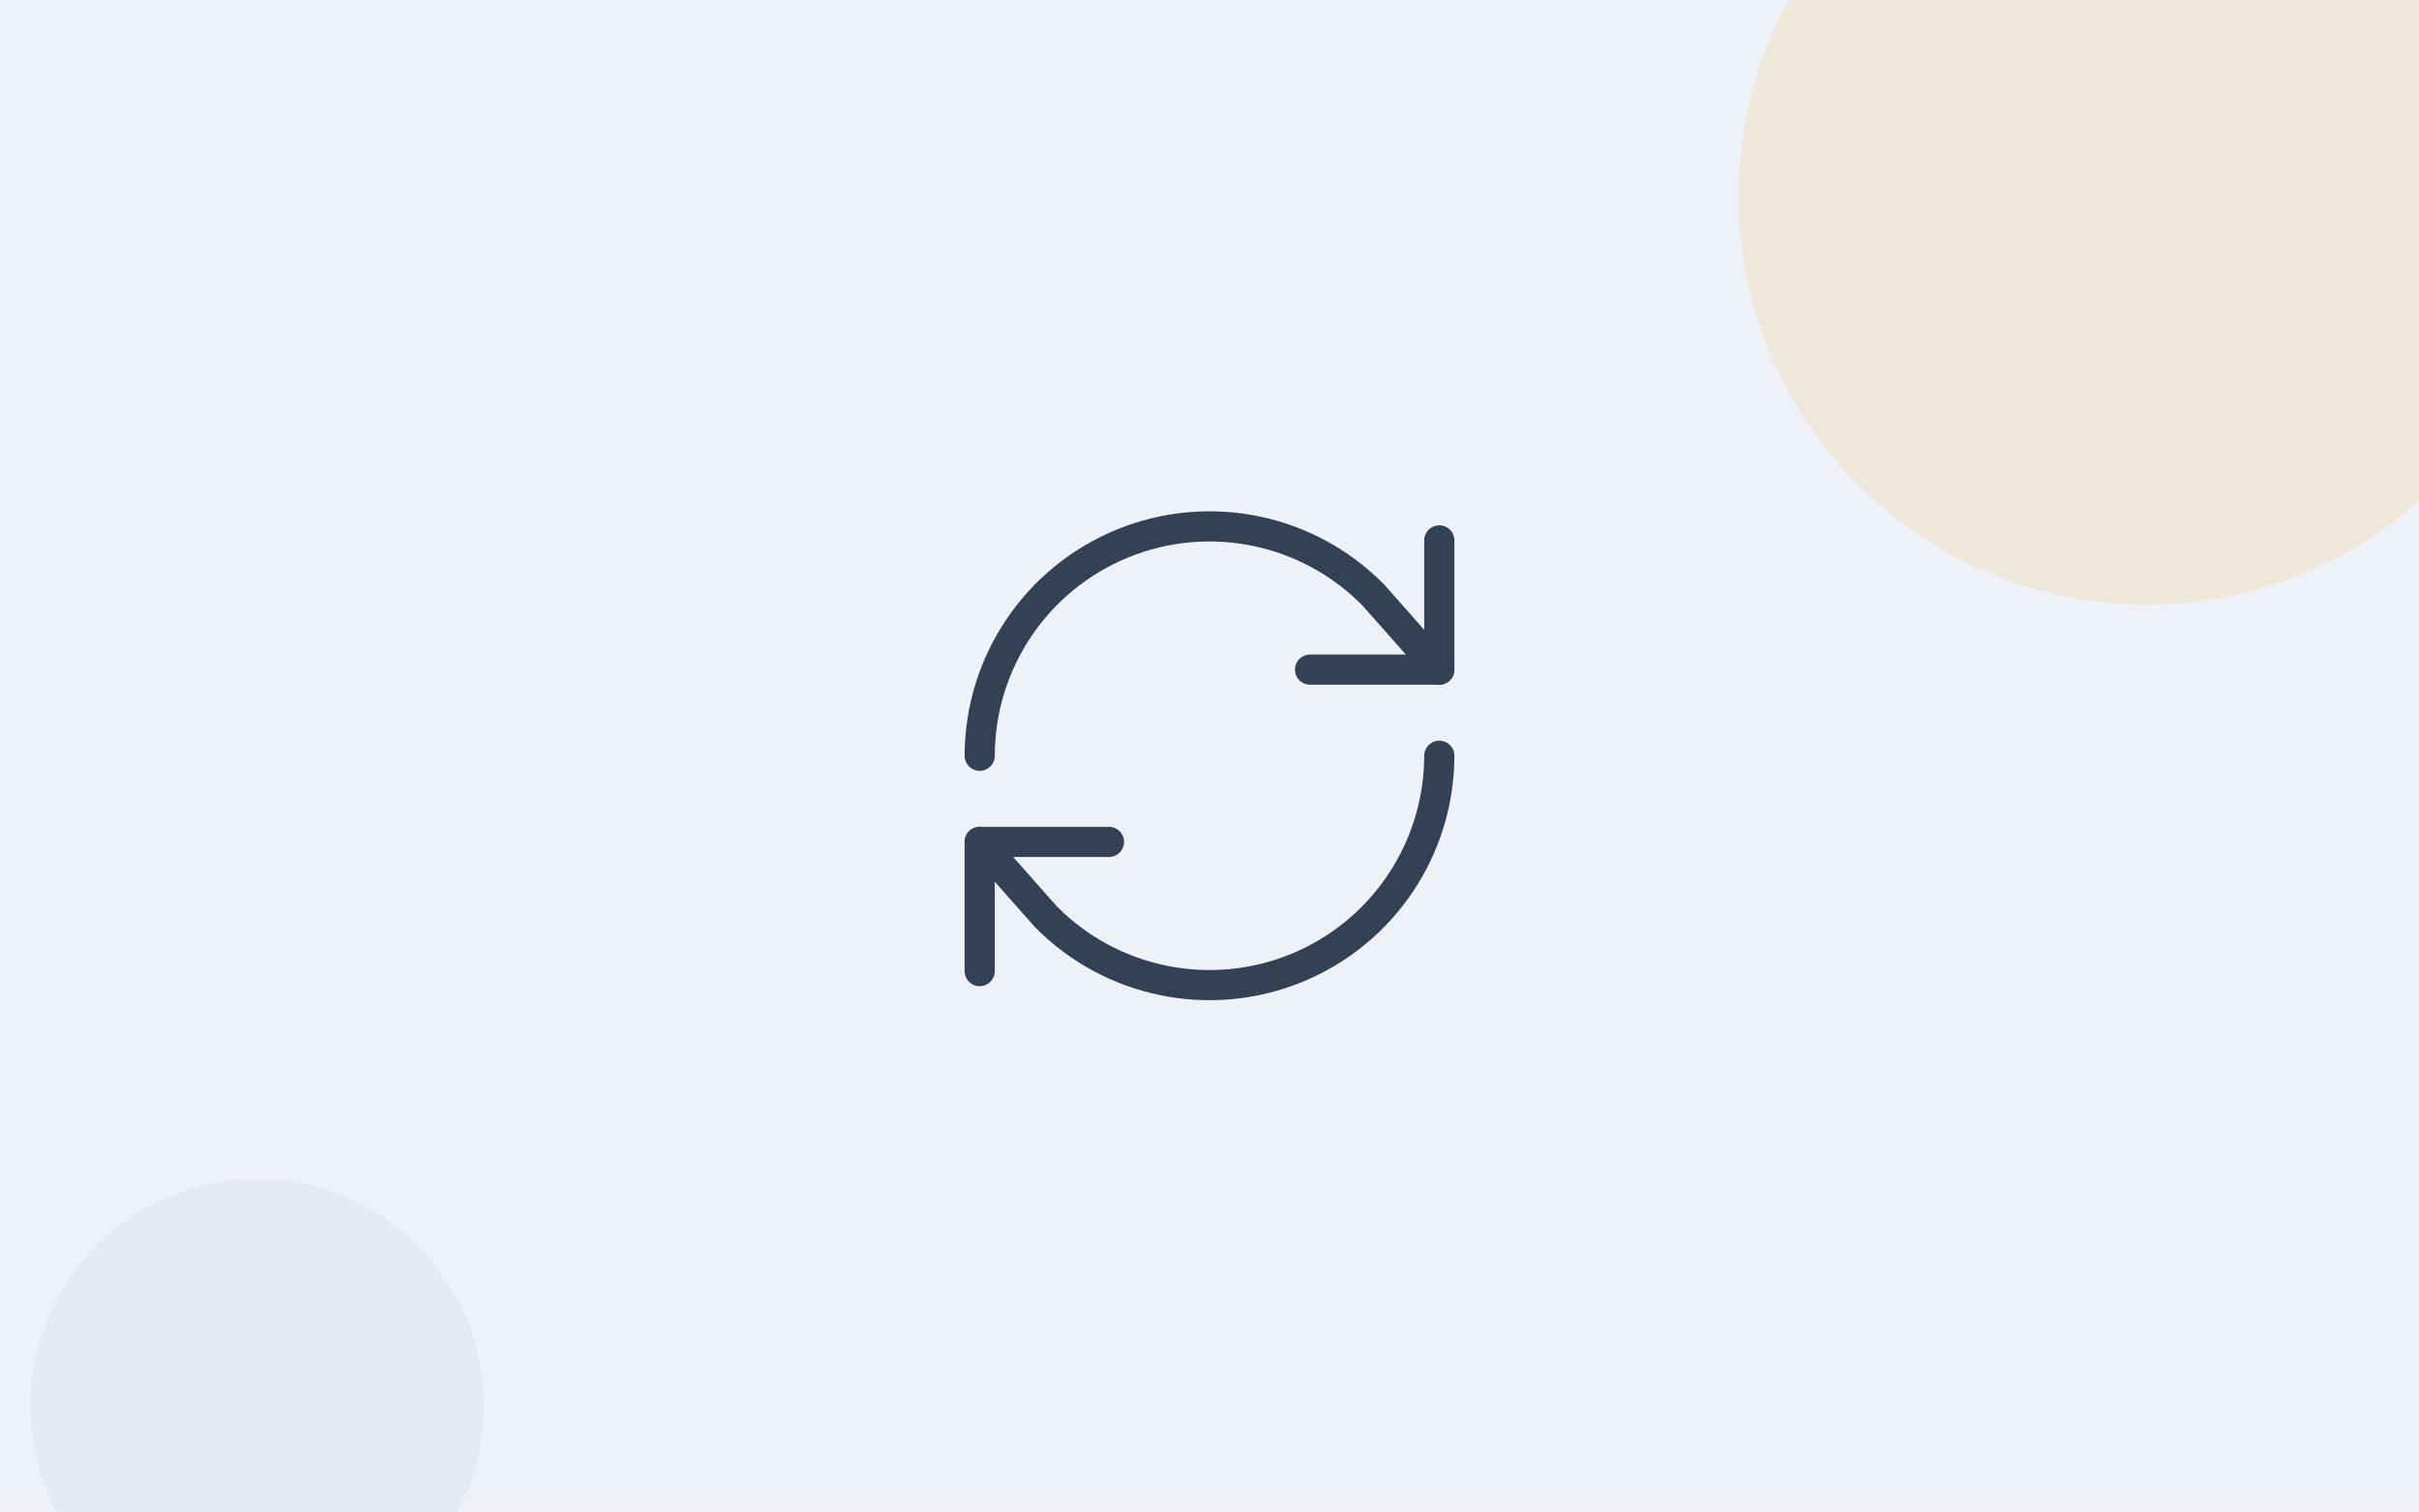
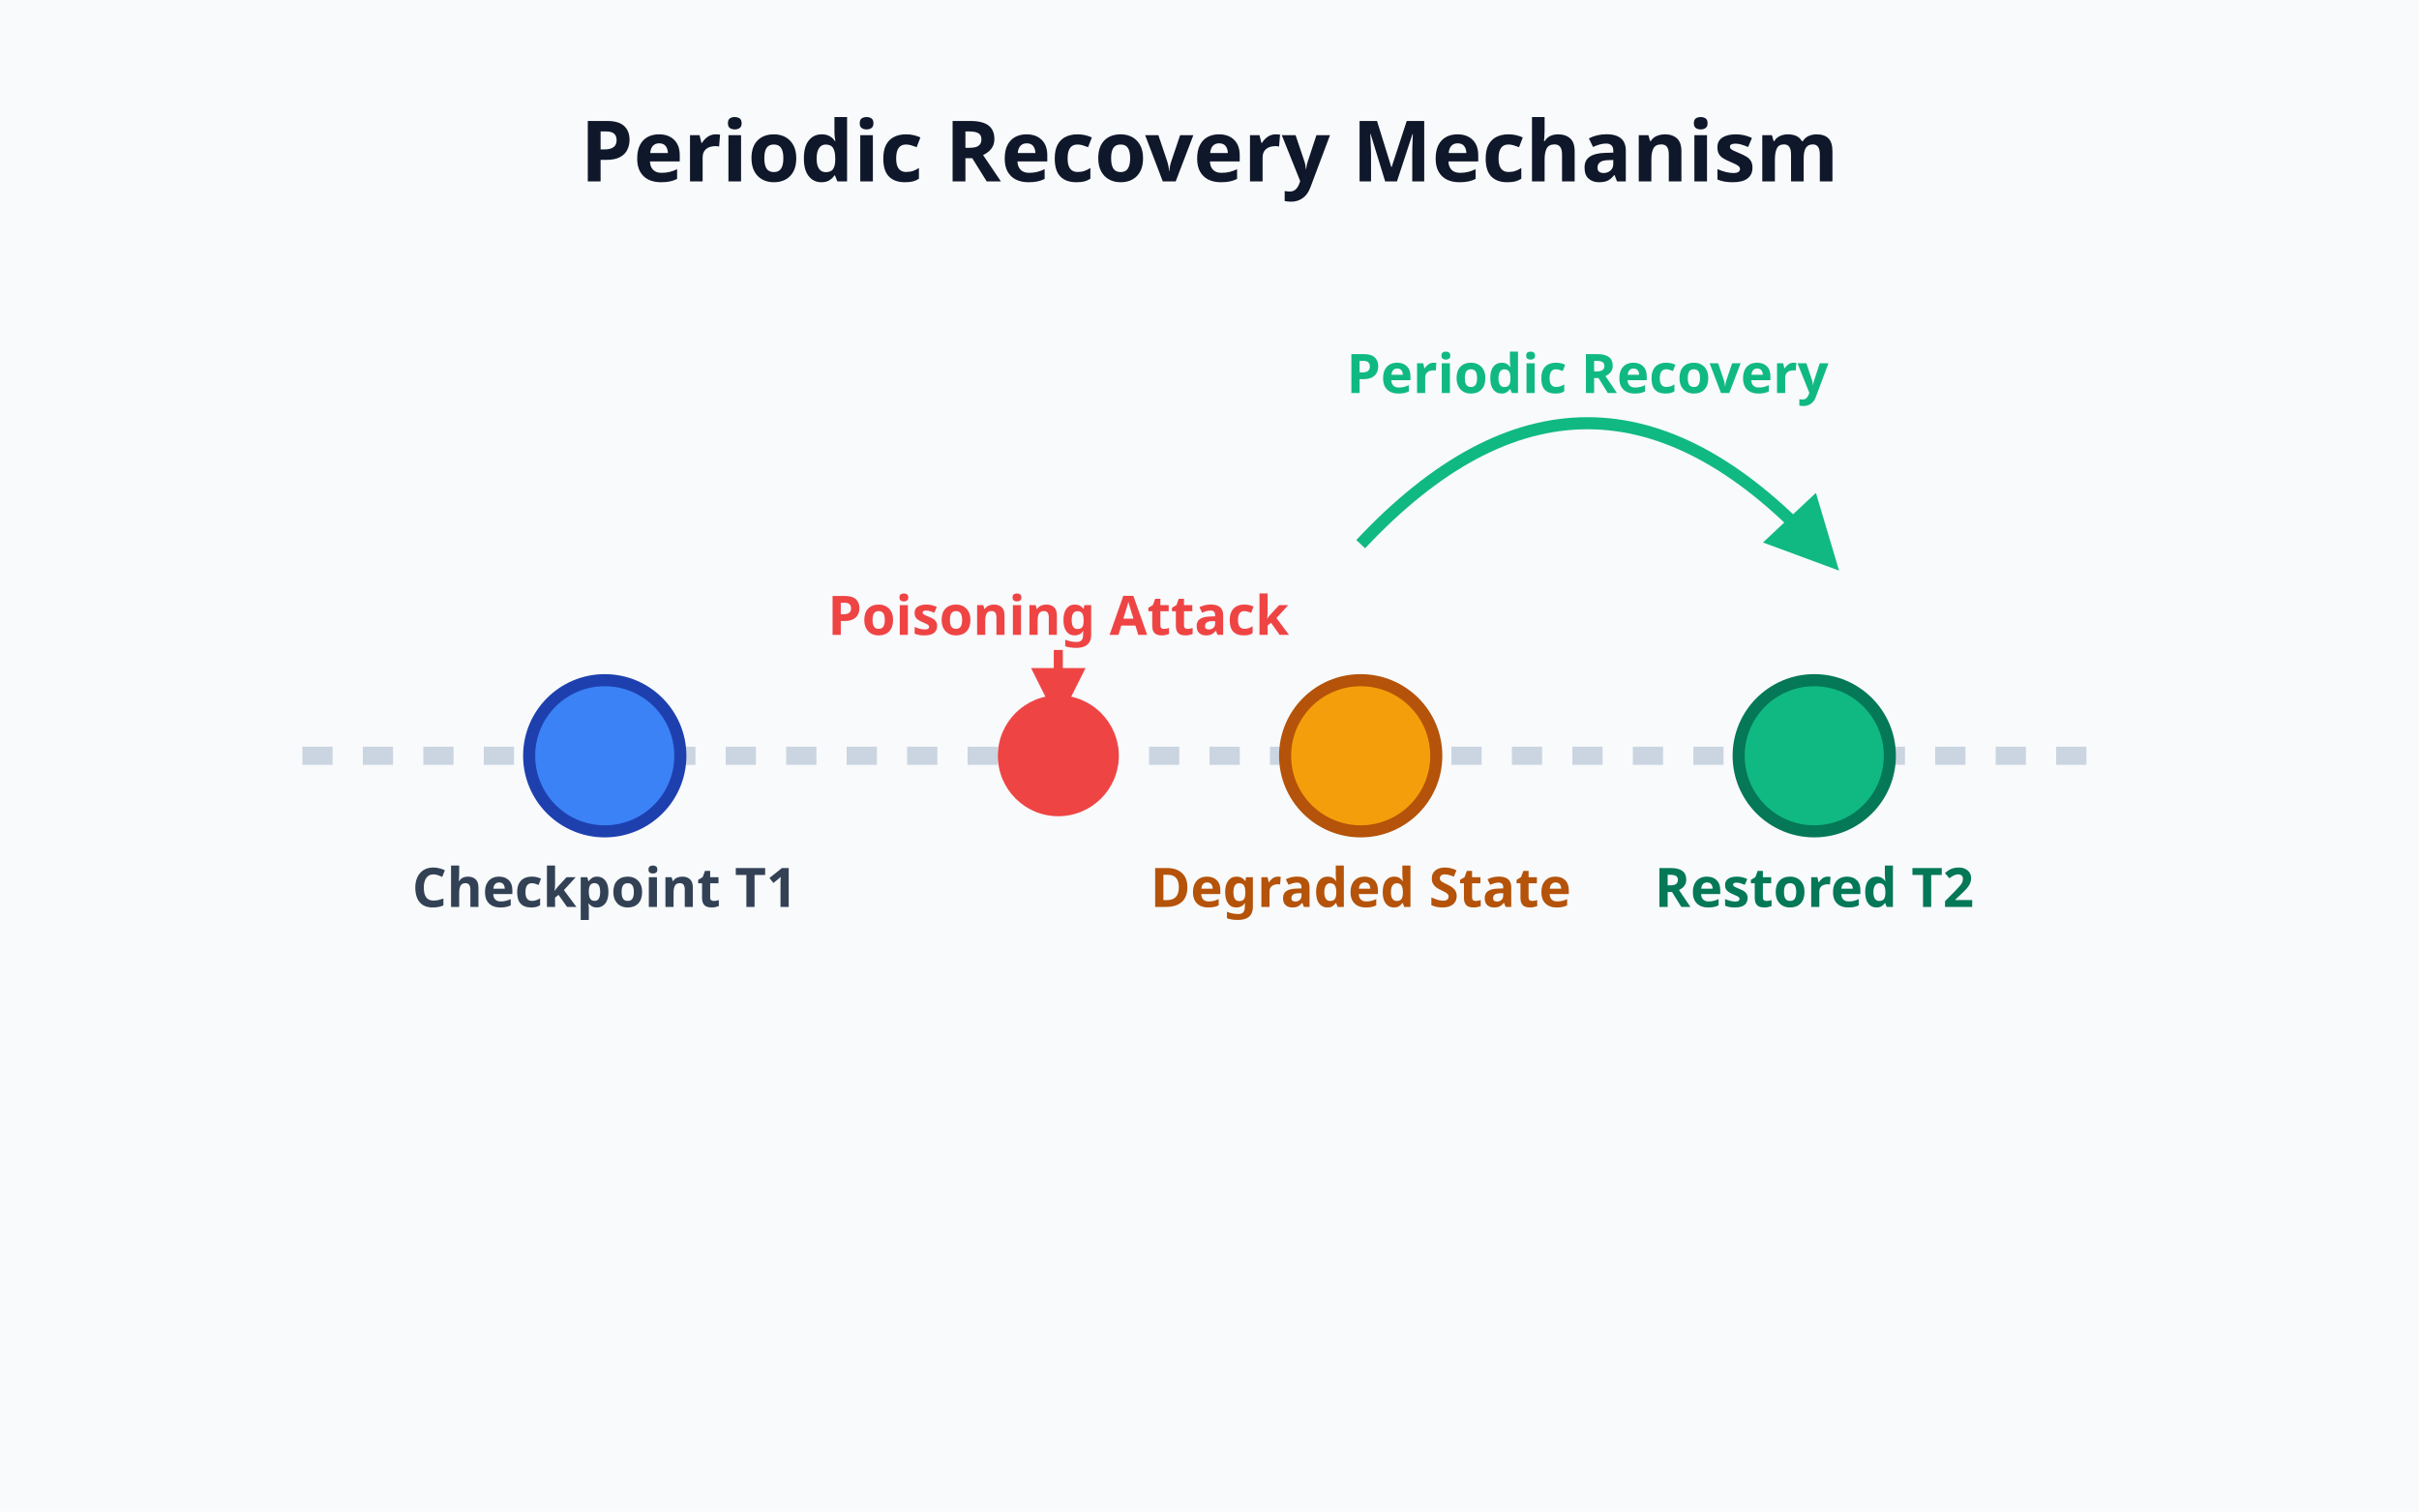
- <svg xmlns="http://www.w3.org/2000/svg" viewBox="0 0 320 200" fill="none">
-   <rect width="320" height="200" fill="#eef1f7" />
-   <circle cx="284" cy="26" r="54" fill="#f0e4cd" opacity="0.7" />
-   <circle cx="34" cy="186" r="30" fill="#e2e7f0" opacity="0.8" />
-   <g transform="translate(114.4,54.4) scale(3.8)" stroke="#334155" stroke-width="1.05" stroke-linecap="round" stroke-linejoin="round" fill="none">
-     <path d="M4 12a8 8 0 0 1 13.7-5.6L20 9" />
-     <path d="M20 4.5V9h-4.5" />
-     <path d="M20 12a8 8 0 0 1-13.7 5.6L4 15" />
-     <path d="M4 19.5V15h4.5" />
-   </g>
+ <svg xmlns="http://www.w3.org/2000/svg" viewBox="0 0 800 500" font-family="sans-serif">
+   <rect width="800" height="500" fill="#f8fafc" />
+   <text x="400" y="60" text-anchor="middle" font-size="28" font-weight="bold" fill="#0f172a">Periodic Recovery Mechanism</text>
+   <line x1="100" y1="250" x2="700" y2="250" stroke="#cbd5e1" stroke-width="6" stroke-dasharray="10, 10" />
+   <circle cx="200" cy="250" r="25" fill="#3b82f6" stroke="#1e40af" stroke-width="4" />
+   <text x="200" y="300" text-anchor="middle" font-size="18" fill="#334155" font-weight="bold">Checkpoint T1</text>
+   <circle cx="350" cy="250" r="20" fill="#ef4444" />
+   <text x="350" y="210" text-anchor="middle" font-size="18" fill="#ef4444" font-weight="bold">Poisoning Attack</text>
+   <line x1="350" y1="215" x2="350" y2="230" stroke="#ef4444" stroke-width="3" marker-end="url(#arrow-red)" />
+   <circle cx="450" cy="250" r="25" fill="#f59e0b" stroke="#b45309" stroke-width="4" />
+   <text x="450" y="300" text-anchor="middle" font-size="18" fill="#b45309" font-weight="bold">Degraded State</text>
+   <path d="M 450 180 Q 525 100 600 180" fill="none" stroke="#10b981" stroke-width="4" marker-end="url(#arrow-green)" />
+   <text x="525" y="130" text-anchor="middle" font-size="18" fill="#10b981" font-weight="bold">Periodic Recovery</text>
+   <circle cx="600" cy="250" r="25" fill="#10b981" stroke="#047857" stroke-width="4" />
+   <text x="600" y="300" text-anchor="middle" font-size="18" fill="#047857" font-weight="bold">Restored T2</text>
+   <defs>
+     <marker id="arrow-red" viewBox="0 0 10 10" refX="5" refY="5" markerWidth="6" markerHeight="6" orient="auto-start-reverse">
+       <path d="M 0 0 L 10 5 L 0 10 z" fill="#ef4444" />
+     </marker>
+     <marker id="arrow-green" viewBox="0 0 10 10" refX="5" refY="5" markerWidth="6" markerHeight="6" orient="auto-start-reverse">
+       <path d="M 0 0 L 10 5 L 0 10 z" fill="#10b981" />
+     </marker>
+   </defs>
</svg>
